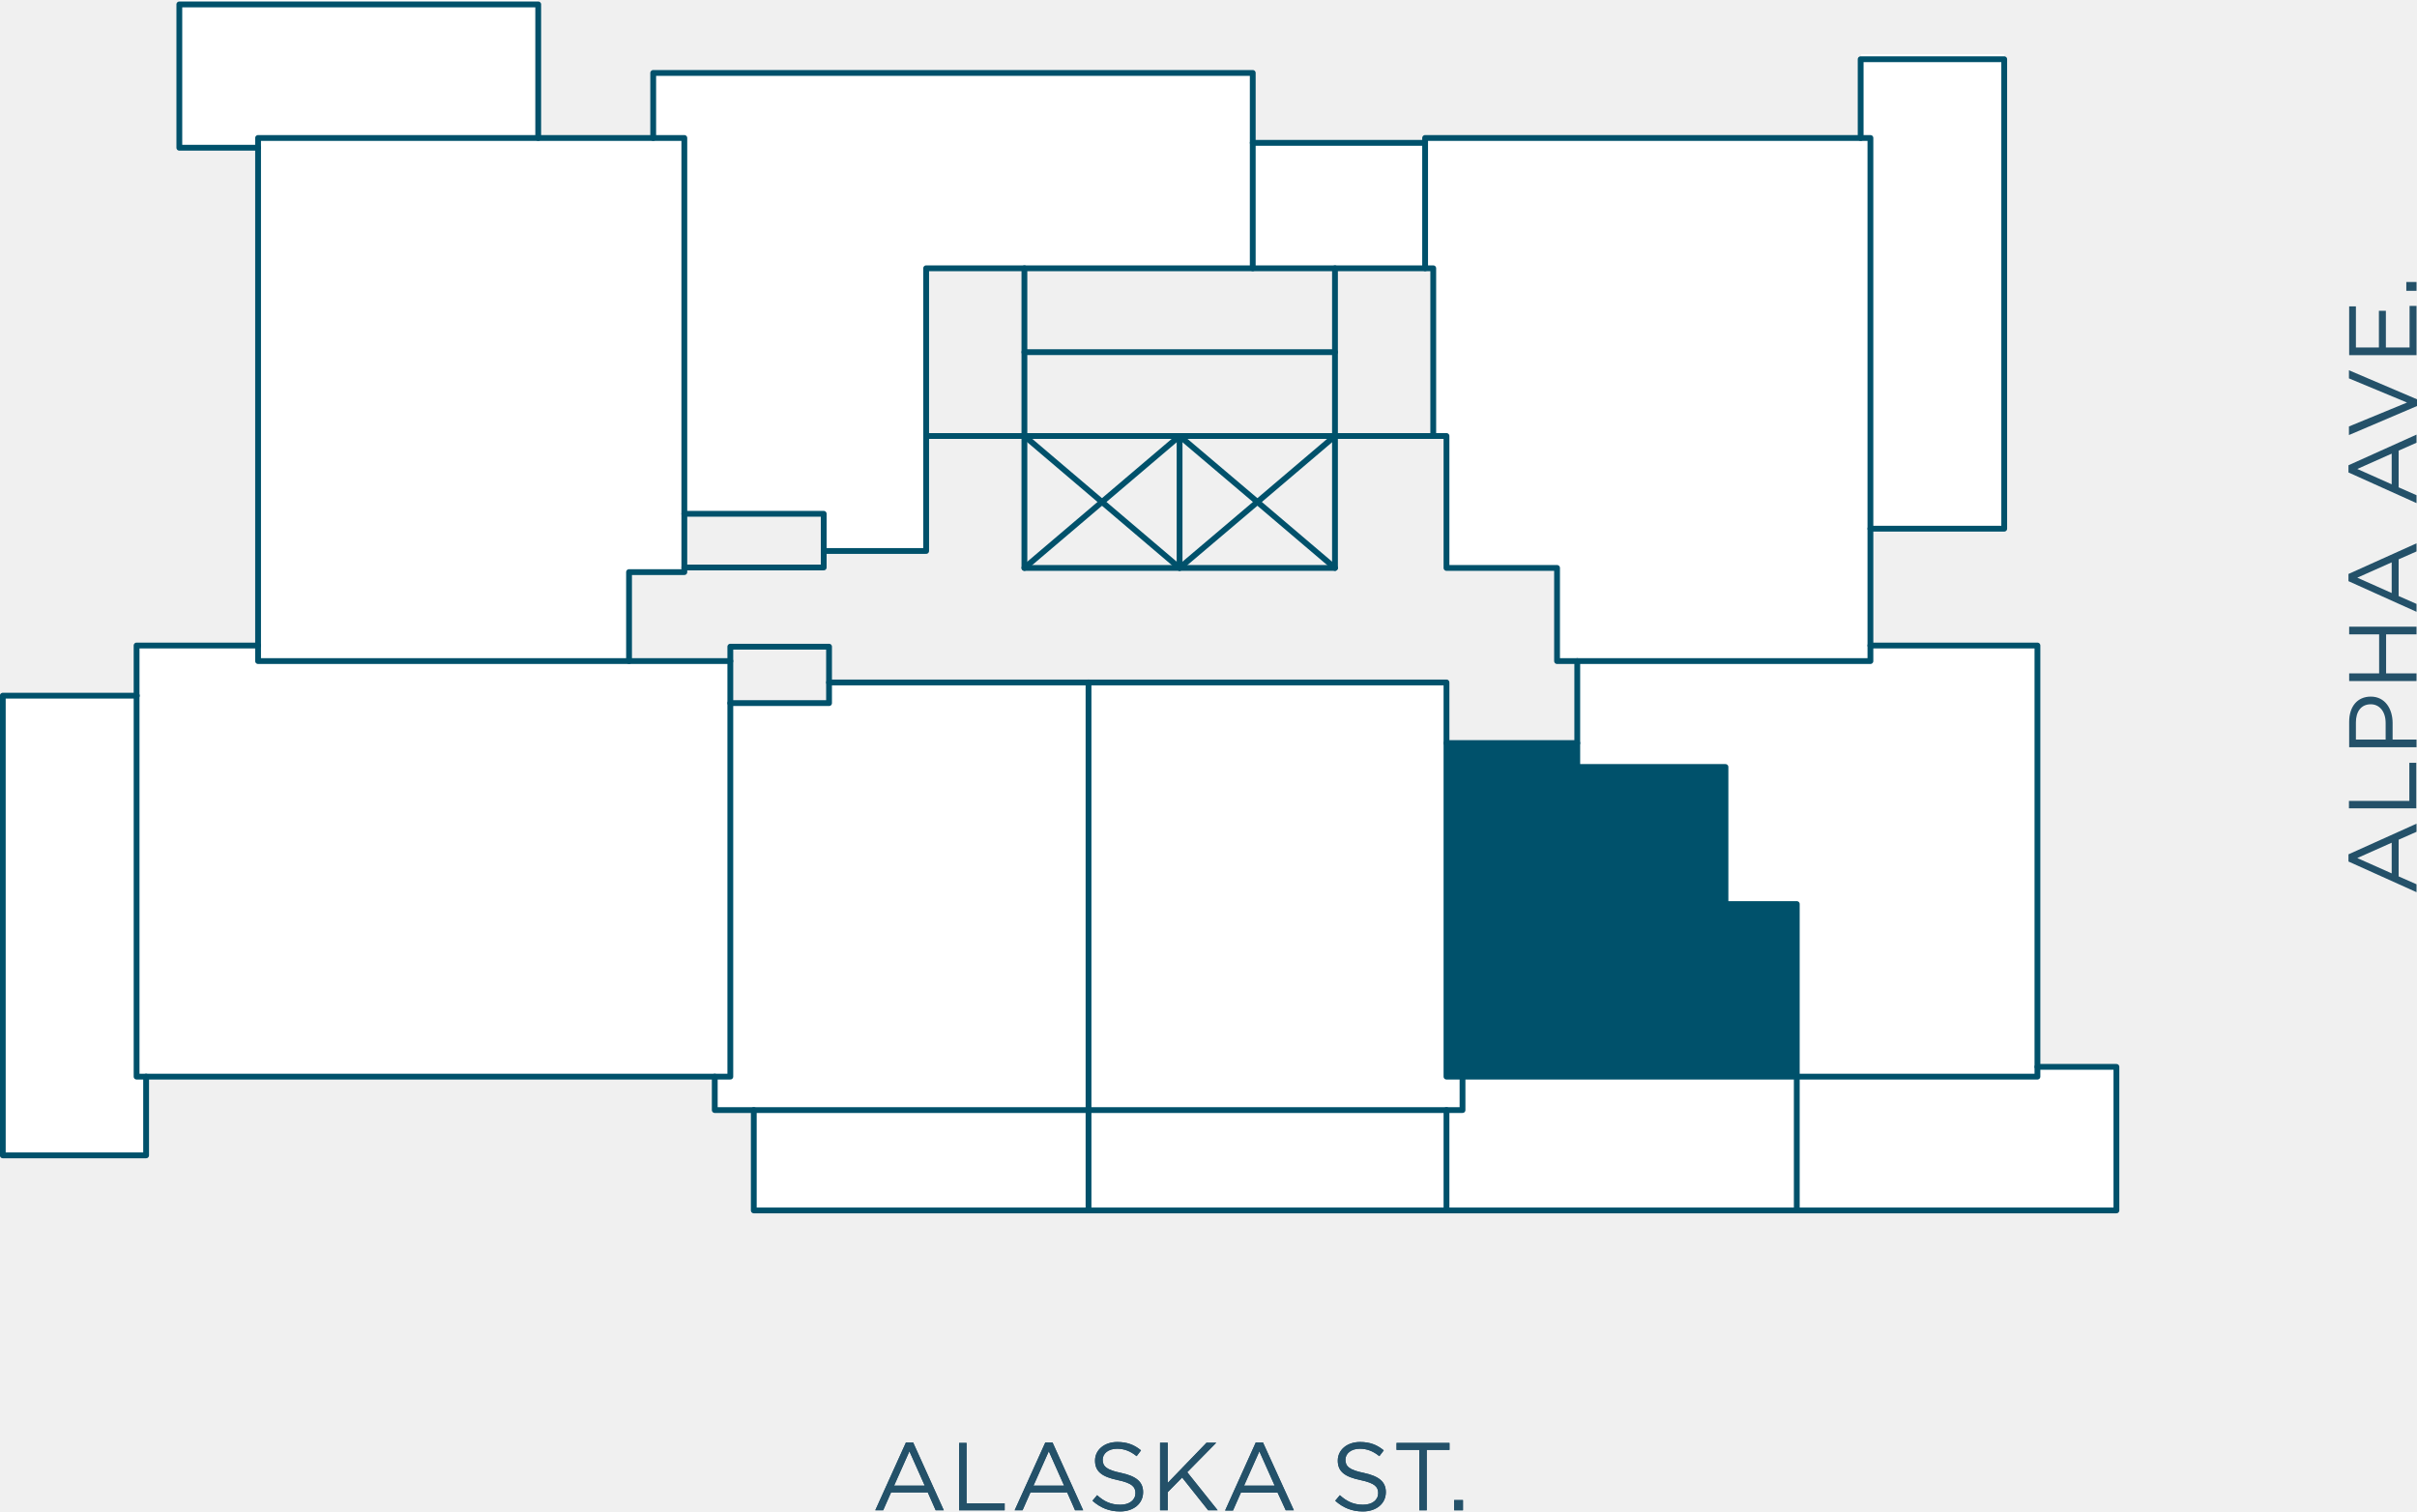
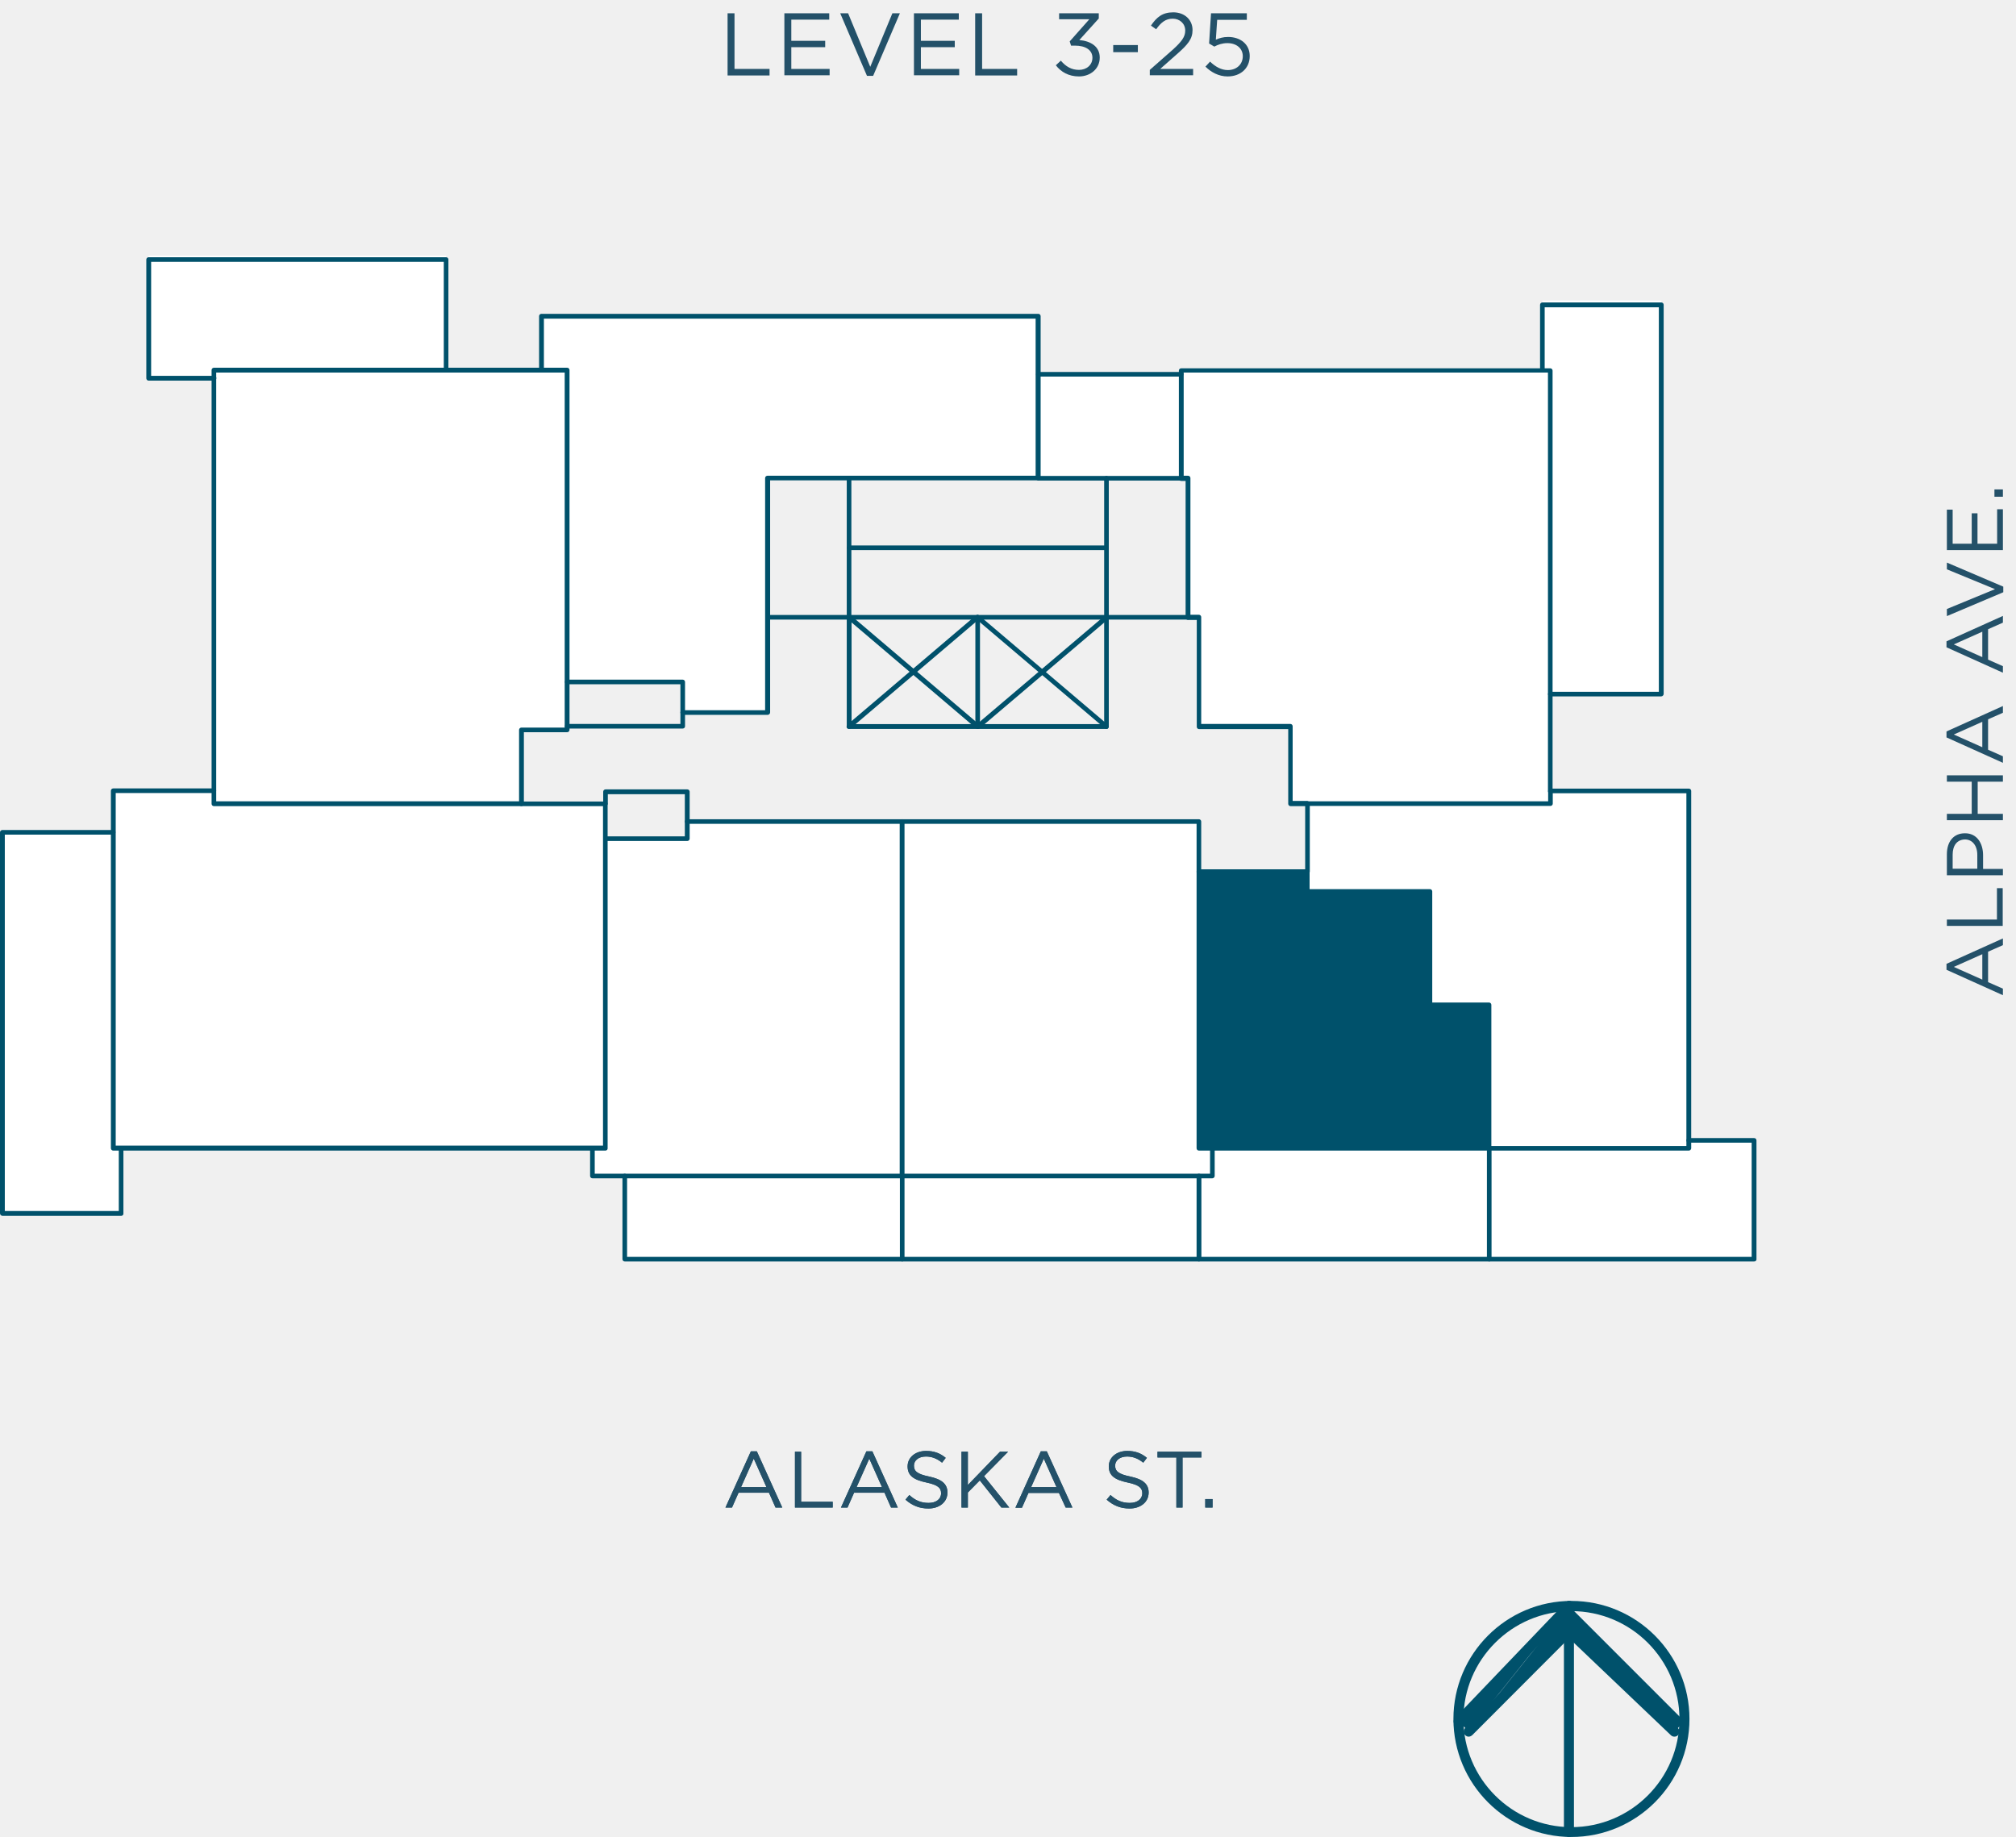
- <svg xmlns="http://www.w3.org/2000/svg" version="1.1" id="Layer_1" x="0px" y="0px" viewBox="0 0 104.05 65.06" style="enable-background:new 0 0 104.05 65.06;" xml:space="preserve">
+ <svg xmlns="http://www.w3.org/2000/svg" version="1.1" id="Layer_1" x="0px" y="0px" viewBox="0 0 104.71 95.41" style="enable-background:new 0 0 104.71 95.41;" xml:space="preserve">
  <style type="text/css">
	.st0{fill:#245169;}
	.st1{fill:#FFFFFF;}
	.st2{fill:#00516B;}
- 	.st3{fill:none;stroke:#00516B;stroke-width:0.25;stroke-linecap:round;stroke-linejoin:round;stroke-miterlimit:10;}
+ 	.st3{fill:none;stroke:#00516B;stroke-width:0;stroke-linecap:round;stroke-miterlimit:10;}
</style>
  <g>
-     <path class="st0" d="M40.63,65.02h-0.35l-0.34-0.77h-1.58l-0.34,0.77h-0.34L39,62.1h0.31L40.63,65.02z M39.15,62.48l-0.66,1.48   h1.32L39.15,62.48z" />
-     <path class="st0" d="M41.28,62.12h0.33v2.6h1.64v0.3h-1.96V62.12z" />
-     <path class="st0" d="M46.63,65.02h-0.35l-0.34-0.77h-1.58l-0.34,0.77h-0.34L45,62.1h0.31L46.63,65.02z M45.15,62.48l-0.66,1.48   h1.32L45.15,62.48z" />
-     <path class="st0" d="M48.26,63.41c0.65,0.14,0.95,0.38,0.95,0.83c0,0.5-0.42,0.83-0.99,0.83c-0.46,0-0.84-0.15-1.19-0.46l0.2-0.24   c0.3,0.27,0.59,0.41,1,0.41c0.39,0,0.65-0.2,0.65-0.5c0-0.27-0.15-0.43-0.76-0.56c-0.67-0.14-0.98-0.36-0.98-0.84   c0-0.46,0.4-0.8,0.96-0.8c0.42,0,0.73,0.12,1.02,0.36l-0.19,0.25c-0.27-0.22-0.54-0.32-0.84-0.32c-0.38,0-0.62,0.21-0.62,0.47   C47.47,63.12,47.62,63.28,48.26,63.41z" />
-     <path class="st0" d="M52.42,65.02h-0.41l-1.12-1.41l-0.62,0.63v0.78h-0.33v-2.91h0.33v1.73l1.67-1.73h0.42l-1.25,1.27L52.42,65.02z   " />
-     <path class="st0" d="M55.7,65.02h-0.35L55,64.26h-1.58l-0.34,0.77h-0.34l1.32-2.93h0.31L55.7,65.02z M54.21,62.48l-0.66,1.48h1.32   L54.21,62.48z" />
-     <path class="st0" d="M58.71,63.41c0.65,0.14,0.95,0.38,0.95,0.83c0,0.5-0.42,0.83-0.99,0.83c-0.46,0-0.84-0.15-1.19-0.46l0.2-0.24   c0.3,0.27,0.59,0.41,1,0.41c0.39,0,0.65-0.2,0.65-0.5c0-0.27-0.15-0.43-0.76-0.56c-0.67-0.14-0.98-0.36-0.98-0.84   c0-0.46,0.4-0.8,0.96-0.8c0.42,0,0.73,0.12,1.02,0.36l-0.19,0.25c-0.27-0.22-0.54-0.32-0.84-0.32c-0.38,0-0.62,0.21-0.62,0.47   C57.92,63.12,58.07,63.28,58.71,63.41z" />
-     <path class="st0" d="M61.43,65.02H61.1v-2.6h-0.98v-0.3h2.28v0.3h-0.98V65.02z" />
-     <path class="st0" d="M62.6,65.02v-0.44h0.38v0.44H62.6z" />
-   </g>
-   <rect x="7.72" class="st1" width="15.45" height="6.36" />
-   <rect x="53.93" y="6.15" class="st1" width="7.42" height="5.4" />
-   <rect x="80.11" y="2.33" class="st1" width="6.18" height="20.44" />
-   <rect x="32.46" y="45.93" class="st1" width="58.66" height="6.18" />
-   <rect x="0.12" y="29.95" class="st1" width="6.17" height="19.79" />
-   <polygon class="st1" points="31.44,30.27 31.44,46.35 30.77,46.35 6.29,46.35 5.88,46.35 5.88,29.95 5.88,27.79 11.11,27.79   11.11,28.46 27.08,28.46 31.44,28.46 " />
-   <polygon class="st1" points="46.86,29.38 46.86,47.79 32.45,47.79 30.77,47.79 30.77,46.35 31.44,46.35 31.44,30.27 35.69,30.27   35.69,29.38 " />
-   <polygon class="st1" points="62.27,47.79 46.86,47.79 46.86,29.38 62.27,29.38 62.27,31.99 62.27,46.35 62.96,46.35 62.96,47.79 " />
-   <polygon class="st2" points="67.9,33.02 74.28,33.02 74.28,38.92 77.35,38.92 77.35,46.35 62.96,46.35 62.27,46.35 62.27,31.99   67.9,31.99 " />
-   <polygon class="st1" points="87.71,45.93 87.71,46.35 77.35,46.35 77.35,38.92 74.28,38.92 74.28,33.02 67.9,33.02 67.9,31.99   67.9,28.46 80.52,28.46 80.52,27.79 87.71,27.79 " />
-   <polygon class="st1" points="80.52,27.79 80.52,28.46 67.9,28.46 67.03,28.46 67.03,24.45 62.27,24.45 62.27,18.77 61.7,18.77   61.7,11.55 61.35,11.55 61.35,6.15 61.35,5.94 80.1,5.94 80.52,5.94 80.52,22.76 " />
-   <polygon class="st1" points="28.12,3.14 53.93,3.14 53.93,6.15 53.93,11.55 44.1,11.55 39.87,11.55 39.87,18.77 39.87,23.72   35.46,23.72 35.46,22.12 29.46,22.12 29.46,5.94 28.12,5.94 " />
-   <polygon class="st1" points="29.46,24.43 29.46,24.63 27.08,24.63 27.08,28.46 11.11,28.46 11.11,27.79 11.11,6.36 11.11,5.94   23.17,5.94 28.12,5.94 29.46,5.94 29.46,22.12 " />
-   <polyline class="st3" points="46.86,47.79 62.27,47.79 62.96,47.79 62.96,46.35 " />
-   <polyline class="st3" points="62.27,31.99 62.27,29.38 46.86,29.38 " />
-   <polyline class="st3" points="44.1,24.45 47.44,21.61 50.78,18.77 54.13,21.61 57.47,24.45 " />
-   <polyline class="st3" points="44.1,18.77 47.44,21.61 50.78,24.45 54.13,21.61 57.47,18.77 " />
-   <line class="st3" x1="50.78" y1="24.45" x2="50.78" y2="18.77" />
-   <line class="st3" x1="53.93" y1="6.15" x2="61.35" y2="6.15" />
-   <polyline class="st3" points="5.89,29.95 0.12,29.95 0.12,49.74 6.29,49.74 6.29,46.35 " />
-   <polyline class="st3" points="32.45,47.79 32.45,52.11 46.86,52.11 62.27,52.11 77.35,52.11 91.11,52.11 91.11,45.93 87.71,45.93   " />
-   <polyline class="st3" points="11.11,6.36 7.72,6.36 7.72,0.19 23.17,0.19 23.17,5.94 " />
-   <polyline class="st3" points="80.1,5.94 80.1,2.55 86.28,2.55 86.28,22.76 80.52,22.76 " />
-   <line class="st3" x1="46.86" y1="47.79" x2="46.86" y2="52.11" />
-   <line class="st3" x1="62.27" y1="47.79" x2="62.27" y2="52.11" />
-   <polyline class="st3" points="44.1,18.77 44.1,15.16 44.1,11.55 " />
-   <polyline class="st3" points="57.47,18.77 57.47,15.16 57.47,11.55 " />
-   <line class="st3" x1="77.35" y1="52.11" x2="77.35" y2="46.35" />
-   <line class="st3" x1="44.1" y1="18.77" x2="39.87" y2="18.77" />
-   <line class="st3" x1="61.7" y1="18.77" x2="57.47" y2="18.77" />
-   <polyline class="st3" points="53.93,11.55 57.47,11.55 61.35,11.55 " />
-   <polygon class="st3" points="44.1,24.45 50.78,24.45 57.47,24.45 57.47,18.77 50.78,18.77 44.1,18.77 " />
-   <polyline class="st3" points="80.52,27.79 80.52,22.76 80.52,5.94 80.1,5.94 61.35,5.94 61.35,6.15 61.35,11.55 61.7,11.55   61.7,18.77 62.27,18.77 62.27,24.45 67.03,24.45 67.03,28.46 67.9,28.46 " />
-   <polyline class="st3" points="35.69,29.38 35.69,27.84 31.44,27.84 31.44,28.46 " />
-   <polyline class="st3" points="30.77,46.35 30.77,47.79 32.45,47.79 46.86,47.79 46.86,29.38 35.69,29.38 35.69,30.27 31.44,30.27   " />
-   <polyline class="st3" points="11.11,27.79 5.88,27.79 5.88,29.95 5.88,46.35 6.29,46.35 30.77,46.35 31.44,46.35 31.44,30.27   31.44,28.46 27.08,28.46 " />
-   <polyline class="st3" points="29.46,24.43 35.46,24.43 35.46,23.72 " />
-   <polyline class="st3" points="29.46,22.12 35.46,22.12 35.46,23.72 39.87,23.72 39.87,18.77 39.87,11.55 44.1,11.55 53.93,11.55   53.93,6.15 53.93,3.14 28.12,3.14 28.12,5.94 " />
-   <polygon class="st3" points="29.46,22.12 29.46,5.94 28.12,5.94 23.17,5.94 11.11,5.94 11.11,6.36 11.11,27.79 11.11,28.46   27.08,28.46 27.08,24.63 29.46,24.63 29.46,24.43 " />
-   <line class="st3" x1="44.1" y1="15.16" x2="57.47" y2="15.16" />
-   <polyline class="st3" points="67.9,31.99 67.9,28.46 80.52,28.46 80.52,27.79 87.71,27.79 87.71,45.93 87.71,46.35 77.35,46.35 " />
-   <polygon class="st3" points="62.27,31.99 67.9,31.99 67.9,33.02 74.28,33.02 74.28,38.92 77.35,38.92 77.35,46.35 62.96,46.35   62.27,46.35 " />
-   <g>
-     <path class="st0" d="M40.63,65.02h-0.35l-0.34-0.77h-1.58l-0.34,0.77h-0.34L39,62.1h0.31L40.63,65.02z M39.15,62.48l-0.66,1.48   h1.32L39.15,62.48z" />
-     <path class="st0" d="M41.28,62.12h0.33v2.6h1.64v0.3h-1.96V62.12z" />
-     <path class="st0" d="M46.63,65.02h-0.35l-0.34-0.77h-1.58l-0.34,0.77h-0.34L45,62.1h0.31L46.63,65.02z M45.15,62.48l-0.66,1.48   h1.32L45.15,62.48z" />
-     <path class="st0" d="M48.26,63.41c0.65,0.14,0.95,0.38,0.95,0.83c0,0.5-0.42,0.83-0.99,0.83c-0.46,0-0.84-0.15-1.19-0.46l0.2-0.24   c0.3,0.27,0.59,0.41,1,0.41c0.39,0,0.65-0.2,0.65-0.5c0-0.27-0.15-0.43-0.76-0.56c-0.67-0.14-0.98-0.36-0.98-0.84   c0-0.46,0.4-0.8,0.96-0.8c0.42,0,0.73,0.12,1.02,0.36l-0.19,0.25c-0.27-0.22-0.54-0.32-0.84-0.32c-0.38,0-0.62,0.21-0.62,0.47   C47.47,63.12,47.62,63.28,48.26,63.41z" />
-     <path class="st0" d="M52.42,65.02h-0.41l-1.12-1.41l-0.62,0.63v0.78h-0.33v-2.91h0.33v1.73l1.67-1.73h0.42l-1.25,1.27L52.42,65.02z   " />
-     <path class="st0" d="M55.7,65.02h-0.35L55,64.26h-1.58l-0.34,0.77h-0.34l1.32-2.93h0.31L55.7,65.02z M54.22,62.48l-0.66,1.48h1.32   L54.22,62.48z" />
-     <path class="st0" d="M58.71,63.41c0.65,0.14,0.95,0.38,0.95,0.83c0,0.5-0.42,0.83-0.99,0.83c-0.46,0-0.84-0.15-1.19-0.46l0.2-0.24   c0.3,0.27,0.59,0.41,1,0.41c0.39,0,0.65-0.2,0.65-0.5c0-0.27-0.15-0.43-0.76-0.56c-0.67-0.14-0.98-0.36-0.98-0.84   c0-0.46,0.4-0.8,0.96-0.8c0.42,0,0.73,0.12,1.02,0.36l-0.19,0.25c-0.27-0.22-0.54-0.32-0.84-0.32c-0.38,0-0.62,0.21-0.62,0.47   C57.92,63.12,58.07,63.28,58.71,63.41z" />
-     <path class="st0" d="M61.44,65.02H61.1v-2.6h-0.98v-0.3h2.28v0.3h-0.98V65.02z" />
-     <path class="st0" d="M62.6,65.02v-0.44h0.38v0.44H62.6z" />
-   </g>
-   <g>
-     <path class="st0" d="M104.03,35.46v0.35l-0.77,0.34v1.58l0.77,0.34v0.34l-2.93-1.32v-0.31L104.03,35.46z M101.48,36.94l1.48,0.66   v-1.32L101.48,36.94z" />
-     <path class="st0" d="M101.12,34.81v-0.33h2.6v-1.64h0.3v1.96H101.12z" />
-     <path class="st0" d="M103,31.13v0.71h1.03v0.33h-2.9v-1.09c0-0.66,0.35-1.09,0.93-1.09C102.68,29.99,103,30.52,103,31.13z    M101.42,31.1v0.74h1.28v-0.72c0-0.48-0.26-0.8-0.64-0.8C101.64,30.32,101.42,30.64,101.42,31.1z" />
-     <path class="st0" d="M102.72,28.99h1.31v0.33h-2.9v-0.33h1.29v-1.68h-1.29v-0.33h2.9v0.33h-1.31V28.99z" />
-     <path class="st0" d="M104.03,23.39v0.35l-0.77,0.34v1.58l0.77,0.34v0.34l-2.93-1.32v-0.31L104.03,23.39z M101.48,24.87l1.48,0.66   v-1.32L101.48,24.87z" />
-     <path class="st0" d="M104.03,18.71v0.35l-0.77,0.34v1.58l0.77,0.34v0.34l-2.93-1.32v-0.31L104.03,18.71z M101.48,20.19l1.48,0.66   v-1.32L101.48,20.19z" />
-     <path class="st0" d="M101.12,16.29v-0.35l2.93,1.25v0.29l-2.93,1.25v-0.37l2.5-1.03L101.12,16.29z" />
-     <path class="st0" d="M101.42,13.19v1.77h0.99v-1.58h0.3v1.58h1.02v-1.79h0.3v2.12h-2.9v-2.1H101.42z" />
-     <path class="st0" d="M104.03,12.52h-0.44v-0.38h0.44V12.52z" />
+     <g>
+       <path class="st0" d="M40.63,78.3h-0.35l-0.34-0.77h-1.58l-0.34,0.77h-0.34L39,75.38h0.31L40.63,78.3z M39.15,75.76l-0.66,1.48    h1.32L39.15,75.76z" />
+       <path class="st0" d="M41.28,75.4h0.33V78h1.64v0.3h-1.96V75.4z" />
+       <path class="st0" d="M46.63,78.3h-0.35l-0.34-0.77h-1.58l-0.34,0.77h-0.34L45,75.38h0.31L46.63,78.3z M45.15,75.76l-0.66,1.48    h1.32L45.15,75.76z" />
+       <path class="st0" d="M48.26,76.69c0.65,0.14,0.95,0.38,0.95,0.83c0,0.5-0.42,0.83-0.99,0.83c-0.46,0-0.84-0.15-1.19-0.46l0.2-0.24    c0.3,0.27,0.59,0.41,1,0.41c0.39,0,0.65-0.2,0.65-0.5c0-0.27-0.15-0.43-0.76-0.56c-0.67-0.14-0.98-0.36-0.98-0.84    c0-0.46,0.4-0.8,0.96-0.8c0.42,0,0.73,0.12,1.02,0.36l-0.19,0.25c-0.27-0.22-0.54-0.32-0.84-0.32c-0.38,0-0.62,0.21-0.62,0.47    C47.47,76.4,47.62,76.56,48.26,76.69z" />
+       <path class="st0" d="M52.42,78.3h-0.41l-1.12-1.41l-0.62,0.63v0.78h-0.33V75.4h0.33v1.73l1.67-1.73h0.42l-1.25,1.27L52.42,78.3z" />
+       <path class="st0" d="M55.7,78.3h-0.35L55,77.54h-1.58l-0.34,0.77h-0.34l1.32-2.93h0.31L55.7,78.3z M54.21,75.76l-0.66,1.48h1.32    L54.21,75.76z" />
+       <path class="st0" d="M58.71,76.69c0.65,0.14,0.95,0.38,0.95,0.83c0,0.5-0.42,0.83-0.99,0.83c-0.46,0-0.84-0.15-1.19-0.46l0.2-0.24    c0.3,0.27,0.59,0.41,1,0.41c0.39,0,0.65-0.2,0.65-0.5c0-0.27-0.15-0.43-0.76-0.56c-0.67-0.14-0.98-0.36-0.98-0.84    c0-0.46,0.4-0.8,0.96-0.8c0.42,0,0.73,0.12,1.02,0.36l-0.19,0.25c-0.27-0.22-0.54-0.32-0.84-0.32c-0.38,0-0.62,0.21-0.62,0.47    C57.92,76.4,58.07,76.56,58.71,76.69z" />
+       <path class="st0" d="M61.43,78.3H61.1v-2.6h-0.98v-0.3h2.28v0.3h-0.98V78.3z" />
+       <path class="st0" d="M62.6,78.3v-0.44h0.38v0.44H62.6z" />
+     </g>
+     <g>
+       <rect x="7.72" y="13.28" class="st1" width="15.45" height="6.36" />
+     </g>
+     <g>
+       <rect x="53.93" y="19.43" class="st1" width="7.42" height="5.4" />
+     </g>
+     <g>
+       <rect x="80.11" y="15.61" class="st1" width="6.18" height="20.44" />
+     </g>
+     <g>
+       <rect x="32.46" y="59.21" class="st1" width="58.66" height="6.18" />
+     </g>
+     <g>
+       <rect x="0.12" y="43.23" class="st1" width="6.17" height="19.79" />
+     </g>
+     <g>
+       <polygon class="st1" points="31.44,43.55 31.44,59.63 30.77,59.63 6.29,59.63 5.88,59.63 5.88,43.23 5.88,41.07 11.11,41.07     11.11,41.74 27.08,41.74 31.44,41.74   " />
+     </g>
+     <g>
+       <polygon class="st1" points="46.86,42.66 46.86,61.07 32.45,61.07 30.77,61.07 30.77,59.63 31.44,59.63 31.44,43.55 35.69,43.55     35.69,42.66   " />
+     </g>
+     <g>
+       <polygon class="st1" points="62.27,61.07 46.86,61.07 46.86,42.66 62.27,42.66 62.27,45.27 62.27,59.63 62.96,59.63 62.96,61.07       " />
+     </g>
+     <g>
+       <polygon class="st2" points="67.9,46.3 74.28,46.3 74.28,52.2 77.35,52.2 77.35,59.63 62.96,59.63 62.27,59.63 62.27,45.27     67.9,45.27   " />
+     </g>
+     <g>
+       <polygon class="st1" points="87.71,59.21 87.71,59.63 77.35,59.63 77.35,52.2 74.28,52.2 74.28,46.3 67.9,46.3 67.9,45.27     67.9,41.74 80.52,41.74 80.52,41.07 87.71,41.07   " />
+     </g>
+     <g>
+       <polygon class="st1" points="80.52,41.07 80.52,41.74 67.9,41.74 67.03,41.74 67.03,37.73 62.27,37.73 62.27,32.05 61.7,32.05     61.7,24.83 61.35,24.83 61.35,19.43 61.35,19.22 80.1,19.22 80.52,19.22 80.52,36.04   " />
+     </g>
+     <g>
+       <polygon class="st1" points="28.12,16.42 53.93,16.42 53.93,19.43 53.93,24.83 44.1,24.83 39.87,24.83 39.87,32.05 39.87,37     35.46,37 35.46,35.4 29.46,35.4 29.46,19.22 28.12,19.22   " />
+     </g>
+     <g>
+       <polygon class="st1" points="29.46,37.71 29.46,37.91 27.08,37.91 27.08,41.74 11.11,41.74 11.11,41.07 11.11,19.64 11.11,19.22     23.17,19.22 28.12,19.22 29.46,19.22 29.46,35.4   " />
+     </g>
+     <g>
+       <path class="st2" d="M62.97,61.2h-16.1c-0.07,0-0.12-0.06-0.12-0.12s0.06-0.12,0.12-0.12h15.98v-1.32c0-0.07,0.06-0.12,0.12-0.12    s0.12,0.06,0.12,0.12v1.44C63.09,61.14,63.03,61.2,62.97,61.2z" />
+     </g>
+     <g>
+       <path class="st2" d="M62.27,45.4c-0.07,0-0.12-0.06-0.12-0.12v-2.49H46.86c-0.07,0-0.12-0.06-0.12-0.12s0.06-0.12,0.12-0.12h15.41    c0.07,0,0.12,0.06,0.12,0.12v2.61C62.4,45.34,62.34,45.4,62.27,45.4z" />
+     </g>
+     <g>
+       <path class="st2" d="M57.47,37.86c-0.03,0-0.06-0.01-0.08-0.03l-6.61-5.61l-6.6,5.61c-0.05,0.04-0.13,0.04-0.18-0.01    c-0.04-0.05-0.04-0.13,0.01-0.18l6.68-5.68c0.05-0.04,0.12-0.04,0.16,0l6.69,5.68c0.05,0.04,0.06,0.12,0.01,0.18    C57.55,37.84,57.51,37.86,57.47,37.86z" />
+     </g>
+     <g>
+       <path class="st2" d="M50.78,37.86c-0.03,0-0.06-0.01-0.08-0.03l-6.68-5.68c-0.05-0.04-0.06-0.12-0.01-0.18    c0.05-0.05,0.12-0.06,0.18-0.01l6.6,5.61l6.61-5.61c0.05-0.04,0.13-0.04,0.18,0.01s0.04,0.13-0.01,0.18l-6.69,5.68    C50.84,37.85,50.81,37.86,50.78,37.86z" />
+     </g>
+     <g>
+       <path class="st2" d="M50.78,37.86c-0.07,0-0.12-0.06-0.12-0.12v-5.68c0-0.07,0.06-0.12,0.12-0.12s0.12,0.06,0.12,0.12v5.68    C50.91,37.8,50.85,37.86,50.78,37.86z" />
+     </g>
+     <g>
+       <path class="st2" d="M61.35,19.56h-7.42c-0.07,0-0.12-0.06-0.12-0.12s0.06-0.12,0.12-0.12h7.42c0.07,0,0.12,0.06,0.12,0.12    S61.42,19.56,61.35,19.56z" />
+     </g>
+     <g>
+       <path class="st2" d="M6.3,63.15H0.13C0.06,63.15,0,63.09,0,63.02V43.23c0-0.07,0.06-0.12,0.12-0.12h5.76    c0.07,0,0.12,0.06,0.12,0.12s-0.06,0.12-0.12,0.12H0.25V62.9h5.92v-3.26c0-0.07,0.06-0.12,0.12-0.12s0.12,0.06,0.12,0.12v3.39    C6.42,63.09,6.36,63.15,6.3,63.15z" />
+     </g>
+     <g>
+       <path class="st2" d="M91.11,65.52H32.45c-0.07,0-0.12-0.06-0.12-0.12v-4.32c0-0.07,0.06-0.12,0.12-0.12s0.12,0.06,0.12,0.12v4.2    h58.41v-5.93h-3.27c-0.07,0-0.12-0.06-0.12-0.12s0.06-0.12,0.12-0.12h3.4c0.07,0,0.12,0.06,0.12,0.12v6.18    C91.24,65.46,91.18,65.52,91.11,65.52z" />
+     </g>
+     <g>
+       <path class="st2" d="M11.11,19.77H7.72c-0.07,0-0.12-0.06-0.12-0.12v-6.17c0-0.07,0.06-0.12,0.12-0.12h15.45    c0.07,0,0.12,0.06,0.12,0.12v5.75c0,0.07-0.06,0.12-0.12,0.12s-0.12-0.06-0.12-0.12V13.6H7.85v5.92h3.27    c0.07,0,0.12,0.06,0.12,0.12S11.18,19.77,11.11,19.77z" />
+     </g>
+     <g>
+       <path class="st2" d="M86.28,36.17h-5.76c-0.07,0-0.12-0.06-0.12-0.12s0.06-0.12,0.12-0.12h5.64V15.96h-5.93v3.26    c0,0.07-0.06,0.12-0.12,0.12s-0.12-0.06-0.12-0.12v-3.39c0-0.07,0.06-0.12,0.12-0.12h6.18c0.07,0,0.12,0.06,0.12,0.12v20.21    C86.41,36.11,86.35,36.17,86.28,36.17z" />
+     </g>
+     <g>
+       <path class="st2" d="M46.86,65.52c-0.07,0-0.12-0.06-0.12-0.12v-4.32c0-0.07,0.06-0.12,0.12-0.12s0.12,0.06,0.12,0.12v4.32    C46.99,65.46,46.93,65.52,46.86,65.52z" />
+     </g>
+     <g>
+       <path class="st2" d="M62.27,65.52c-0.07,0-0.12-0.06-0.12-0.12v-4.32c0-0.07,0.06-0.12,0.12-0.12S62.4,61,62.4,61.07v4.32    C62.4,65.46,62.34,65.52,62.27,65.52z" />
+     </g>
+     <g>
+       <path class="st2" d="M44.1,32.18c-0.07,0-0.12-0.06-0.12-0.12v-7.22c0-0.07,0.06-0.12,0.12-0.12s0.12,0.06,0.12,0.12v7.22    C44.23,32.12,44.17,32.18,44.1,32.18z" />
+     </g>
+     <g>
+       <path class="st2" d="M57.47,32.18c-0.07,0-0.12-0.06-0.12-0.12v-7.22c0-0.07,0.06-0.12,0.12-0.12s0.12,0.06,0.12,0.12v7.22    C57.6,32.12,57.54,32.18,57.47,32.18z" />
+     </g>
+     <g>
+       <path class="st2" d="M77.35,65.52c-0.07,0-0.12-0.06-0.12-0.12v-5.76c0-0.07,0.06-0.12,0.12-0.12s0.12,0.06,0.12,0.12v5.76    C77.48,65.46,77.42,65.52,77.35,65.52z" />
+     </g>
+     <g>
+       <path class="st2" d="M44.1,32.18h-4.23c-0.07,0-0.12-0.06-0.12-0.12s0.06-0.12,0.12-0.12h4.23c0.07,0,0.12,0.06,0.12,0.12    S44.17,32.18,44.1,32.18z" />
+     </g>
+     <g>
+       <path class="st2" d="M61.7,32.18h-4.23c-0.07,0-0.12-0.06-0.12-0.12s0.06-0.12,0.12-0.12h4.23c0.07,0,0.12,0.06,0.12,0.12    S61.77,32.18,61.7,32.18z" />
+     </g>
+     <g>
+       <path class="st2" d="M61.35,24.96h-7.42c-0.07,0-0.12-0.06-0.12-0.12s0.06-0.12,0.12-0.12h7.42c0.07,0,0.12,0.06,0.12,0.12    S61.42,24.96,61.35,24.96z" />
+     </g>
+     <g>
+       <path class="st2" d="M57.47,37.86H44.1c-0.07,0-0.12-0.06-0.12-0.12v-5.68c0-0.07,0.06-0.12,0.12-0.12h13.37    c0.07,0,0.12,0.06,0.12,0.12v5.68C57.6,37.8,57.54,37.86,57.47,37.86z M44.23,37.61h13.12v-5.43H44.23V37.61z" />
+     </g>
+     <g>
+       <path class="st2" d="M67.9,41.87h-0.87c-0.07,0-0.12-0.06-0.12-0.12v-3.88h-4.63c-0.07,0-0.12-0.06-0.12-0.12v-5.55H61.7    c-0.07,0-0.12-0.06-0.12-0.12v-7.1h-0.23c-0.07,0-0.12-0.06-0.12-0.12v-5.61c0-0.07,0.06-0.12,0.12-0.12h19.17    c0.07,0,0.12,0.06,0.12,0.12v21.85c0,0.07-0.06,0.12-0.12,0.12s-0.12-0.06-0.12-0.12V19.35H61.48v5.36h0.23    c0.07,0,0.12,0.06,0.12,0.12v7.1h0.44c0.07,0,0.12,0.06,0.12,0.12v5.55h4.63c0.07,0,0.12,0.06,0.12,0.12v3.88h0.75    c0.07,0,0.12,0.06,0.12,0.12S67.97,41.87,67.9,41.87z" />
+     </g>
+     <g>
+       <path class="st2" d="M35.69,42.79c-0.07,0-0.12-0.06-0.12-0.12v-1.42h-4v0.49c0,0.07-0.06,0.12-0.12,0.12s-0.12-0.06-0.12-0.12    v-0.62c0-0.07,0.06-0.12,0.12-0.12h4.25c0.07,0,0.12,0.06,0.12,0.12v1.54C35.82,42.73,35.76,42.79,35.69,42.79z" />
+     </g>
+     <g>
+       <path class="st2" d="M46.86,61.2H30.77c-0.07,0-0.12-0.06-0.12-0.12v-1.44c0-0.07,0.06-0.12,0.12-0.12s0.12,0.06,0.12,0.12v1.32    h15.84V42.79H35.82v0.77c0,0.07-0.06,0.12-0.12,0.12h-4.25c-0.07,0-0.12-0.06-0.12-0.12s0.06-0.12,0.12-0.12h4.12v-0.77    c0-0.07,0.06-0.12,0.12-0.12h11.17c0.07,0,0.12,0.06,0.12,0.12v18.41C46.99,61.14,46.93,61.2,46.86,61.2z" />
+     </g>
+     <g>
+       <path class="st2" d="M31.45,59.76H5.88c-0.07,0-0.12-0.06-0.12-0.12V41.07c0-0.07,0.06-0.12,0.12-0.12h5.23    c0.07,0,0.12,0.06,0.12,0.12s-0.06,0.12-0.12,0.12h-5.1v18.31h25.31V41.87h-4.24c-0.07,0-0.12-0.06-0.12-0.12s0.06-0.12,0.12-0.12    h4.36c0.07,0,0.12,0.06,0.12,0.12v17.89C31.57,59.7,31.51,59.76,31.45,59.76z" />
+     </g>
+     <g>
+       <path class="st2" d="M35.46,37.84h-6c-0.07,0-0.12-0.06-0.12-0.12s0.06-0.12,0.12-0.12h5.88V37c0-0.07,0.06-0.12,0.12-0.12    s0.12,0.06,0.12,0.12v0.71C35.59,37.78,35.53,37.84,35.46,37.84z" />
+     </g>
+     <g>
+       <path class="st2" d="M39.87,37.13h-4.41c-0.07,0-0.12-0.06-0.12-0.12v-1.47h-5.88c-0.07,0-0.12-0.06-0.12-0.12    s0.06-0.12,0.12-0.12h6c0.07,0,0.12,0.06,0.12,0.12v1.47h4.16V24.83c0-0.07,0.06-0.12,0.12-0.12h13.93v-8.16H28.25v2.67    c0,0.07-0.06,0.12-0.12,0.12S28,19.29,28,19.22v-2.8c0-0.07,0.06-0.12,0.12-0.12h25.81c0.07,0,0.12,0.06,0.12,0.12v8.41    c0,0.07-0.06,0.12-0.12,0.12H40V37C40,37.07,39.94,37.13,39.87,37.13z" />
+     </g>
+     <g>
+       <path class="st2" d="M27.08,41.87H11.11c-0.07,0-0.12-0.06-0.12-0.12V19.22c0-0.07,0.06-0.12,0.12-0.12h18.35    c0.07,0,0.12,0.06,0.12,0.12v18.69c0,0.07-0.06,0.12-0.12,0.12h-2.25v3.71C27.21,41.81,27.15,41.87,27.08,41.87z M11.24,41.62    h15.72v-3.71c0-0.07,0.06-0.12,0.12-0.12h2.25V19.35h-18.1V41.62z" />
+     </g>
+     <g>
+       <path class="st2" d="M57.47,28.57H44.1c-0.07,0-0.12-0.06-0.12-0.12s0.06-0.12,0.12-0.12h13.37c0.07,0,0.12,0.06,0.12,0.12    S57.54,28.57,57.47,28.57z" />
+     </g>
+     <g>
+       <path class="st2" d="M87.72,59.76H77.36c-0.07,0-0.12-0.06-0.12-0.12s0.06-0.12,0.12-0.12h10.23V41.2h-6.94v0.54    c0,0.07-0.06,0.12-0.12,0.12h-12.5v3.41c0,0.07-0.06,0.12-0.12,0.12s-0.12-0.06-0.12-0.12v-3.53c0-0.07,0.06-0.12,0.12-0.12h12.5    v-0.54c0-0.07,0.06-0.12,0.12-0.12h7.19c0.07,0,0.12,0.06,0.12,0.12v18.56C87.84,59.7,87.78,59.76,87.72,59.76z" />
+     </g>
+     <g>
+       <path class="st2" d="M77.35,59.76H62.27c-0.07,0-0.12-0.06-0.12-0.12V45.27c0-0.07,0.06-0.12,0.12-0.12h5.63    c0.07,0,0.12,0.06,0.12,0.12v0.91h6.25c0.07,0,0.12,0.06,0.12,0.12v5.77h2.95c0.07,0,0.12,0.06,0.12,0.12v7.43    C77.48,59.7,77.42,59.76,77.35,59.76z M62.4,59.51h14.83v-7.18h-2.95c-0.07,0-0.12-0.06-0.12-0.12v-5.77H67.9    c-0.07,0-0.12-0.06-0.12-0.12V45.4H62.4V59.51z" />
+     </g>
+     <g>
+       <path class="st2" d="M81.49,95.41c-0.14,0-0.26-0.12-0.26-0.26V83.42c0-0.14,0.12-0.26,0.26-0.26s0.26,0.12,0.26,0.26v11.73    C81.75,95.29,81.64,95.41,81.49,95.41z" />
+     </g>
+     <g>
+       <path class="st2" d="M86.97,90.2c-0.06,0-0.13-0.02-0.18-0.07l-5.48-5.22c-0.1-0.1-0.11-0.26-0.01-0.37s0.26-0.11,0.37-0.01    l5.48,5.22c0.1,0.1,0.11,0.26,0.01,0.37C87.11,90.17,87.04,90.2,86.97,90.2z" />
+     </g>
+     <g>
+       <path class="st2" d="M81.49,83.41l5.48,6.52l-5.48-5.21V83.41z M87.49,89.41l-6-6l5.48,6.52L87.49,89.41z" />
+     </g>
+     <g>
+       <path class="st3" d="M81.49,83.41l5.48,6.52l-5.48-5.21V83.41z M87.49,89.41l-6-6l5.48,6.52L87.49,89.41z" />
+     </g>
+     <g>
+       <g>
+         <path class="st2" d="M81.62,95.41c-3.38,0-6.13-2.75-6.13-6.13s2.75-6.13,6.13-6.13s6.13,2.75,6.13,6.13S85,95.41,81.62,95.41z      M81.62,83.68c-3.09,0-5.61,2.52-5.61,5.61s2.51,5.61,5.61,5.61s5.61-2.52,5.61-5.61S84.72,83.68,81.62,83.68z" />
+       </g>
+       <g>
+         <path class="st2" d="M75.76,89.67c-0.06,0-0.13-0.02-0.18-0.07c-0.1-0.1-0.11-0.26-0.01-0.37l5.74-6     c0.1-0.11,0.27-0.11,0.37-0.01c0.1,0.1,0.11,0.26,0.01,0.37l-5.74,6C75.89,89.65,75.83,89.67,75.76,89.67z" />
+       </g>
+       <g>
+         <path class="st2" d="M76.28,90.2c-0.07,0-0.13-0.03-0.18-0.08c-0.1-0.1-0.1-0.27,0-0.37l5.21-5.22c0.1-0.1,0.27-0.1,0.37,0     c0.1,0.1,0.1,0.27,0,0.37l-5.21,5.22C76.41,90.17,76.35,90.2,76.28,90.2z" />
+       </g>
+       <g>
+         <path class="st2" d="M81.49,83.41l-5.21,6.52l5.21-5.21V83.41z M75.76,89.41l5.74-6l-5.21,6.52L75.76,89.41z" />
+       </g>
+       <g>
+         <path class="st3" d="M81.49,83.41l-5.21,6.52l5.21-5.21V83.41z M75.76,89.41l5.74-6l-5.21,6.52L75.76,89.41z" />
+       </g>
+     </g>
+     <g>
+       <path class="st0" d="M37.79,0.69h0.36v2.89h1.82v0.34h-2.18V0.69z" />
+       <path class="st0" d="M43.07,1.02H41.1v1.1h1.76v0.33H41.1v1.13h1.99v0.33h-2.35V0.69h2.33V1.02z" />
+       <path class="st0" d="M46.35,0.69h0.39l-1.39,3.25h-0.32l-1.39-3.25h0.41l1.15,2.78L46.35,0.69z" />
+       <path class="st0" d="M49.8,1.02h-1.97v1.1h1.76v0.33h-1.76v1.13h1.99v0.33h-2.35V0.69h2.33V1.02z" />
+       <path class="st0" d="M50.65,0.69h0.36v2.89h1.82v0.34h-2.18V0.69z" />
+       <path class="st0" d="M55.01,1.02V0.69h2.06v0.27l-1.01,1.12c0.57,0.05,1.06,0.32,1.06,0.91c0,0.58-0.48,0.98-1.08,0.98    c-0.54,0-0.94-0.24-1.2-0.58l0.26-0.24c0.25,0.3,0.55,0.48,0.94,0.48c0.39,0,0.7-0.25,0.7-0.63c0-0.41-0.37-0.63-0.9-0.63h-0.21    l-0.07-0.22l1.02-1.15H55.01z" />
+       <path class="st0" d="M57.82,2.72V2.34h1.28v0.37H57.82z" />
+       <path class="st0" d="M60.05,1.52l-0.27-0.19c0.29-0.43,0.59-0.69,1.16-0.69c0.59,0,1,0.39,1,0.92c0,0.47-0.25,0.76-0.82,1.26    l-0.86,0.76h1.71v0.33h-2.25V3.63l1.17-1.03c0.49-0.44,0.67-0.69,0.67-1.01c0-0.38-0.3-0.62-0.65-0.62    C60.54,0.97,60.3,1.17,60.05,1.52z" />
+       <path class="st0" d="M62.9,0.69h1.86v0.34h-1.54l-0.07,1.03c0.19-0.08,0.37-0.14,0.64-0.14c0.63,0,1.12,0.37,1.12,0.99    c0,0.64-0.48,1.06-1.15,1.06c-0.46,0-0.86-0.22-1.15-0.51l0.24-0.26c0.28,0.27,0.59,0.44,0.92,0.44c0.46,0,0.78-0.3,0.78-0.72    c0-0.41-0.33-0.68-0.8-0.68c-0.27,0-0.49,0.08-0.68,0.18L62.8,2.26L62.9,0.69z" />
+     </g>
+     <g>
+       <path class="st0" d="M40.63,78.3h-0.35l-0.34-0.77h-1.58l-0.34,0.77h-0.34L39,75.38h0.31L40.63,78.3z M39.15,75.76l-0.66,1.48    h1.32L39.15,75.76z" />
+       <path class="st0" d="M41.28,75.4h0.33V78h1.64v0.3h-1.96V75.4z" />
+       <path class="st0" d="M46.63,78.3h-0.35l-0.34-0.77h-1.58l-0.34,0.77h-0.34L45,75.38h0.31L46.63,78.3z M45.15,75.76l-0.66,1.48    h1.32L45.15,75.76z" />
+       <path class="st0" d="M48.26,76.69c0.65,0.14,0.95,0.38,0.95,0.83c0,0.5-0.42,0.83-0.99,0.83c-0.46,0-0.84-0.15-1.19-0.46l0.2-0.24    c0.3,0.27,0.59,0.41,1,0.41c0.39,0,0.65-0.2,0.65-0.5c0-0.27-0.15-0.43-0.76-0.56c-0.67-0.14-0.98-0.36-0.98-0.84    c0-0.46,0.4-0.8,0.96-0.8c0.42,0,0.73,0.12,1.02,0.36l-0.19,0.25c-0.27-0.22-0.54-0.32-0.84-0.32c-0.38,0-0.62,0.21-0.62,0.47    C47.47,76.4,47.62,76.56,48.26,76.69z" />
+       <path class="st0" d="M52.42,78.3h-0.41l-1.12-1.41l-0.62,0.63v0.78h-0.33V75.4h0.33v1.73l1.67-1.73h0.42l-1.25,1.27L52.42,78.3z" />
+       <path class="st0" d="M55.7,78.3h-0.35L55,77.54h-1.58l-0.34,0.77h-0.34l1.32-2.93h0.31L55.7,78.3z M54.22,75.76l-0.66,1.48h1.32    L54.22,75.76z" />
+       <path class="st0" d="M58.71,76.69c0.65,0.14,0.95,0.38,0.95,0.83c0,0.5-0.42,0.83-0.99,0.83c-0.46,0-0.84-0.15-1.19-0.46l0.2-0.24    c0.3,0.27,0.59,0.41,1,0.41c0.39,0,0.65-0.2,0.65-0.5c0-0.27-0.15-0.43-0.76-0.56c-0.67-0.14-0.98-0.36-0.98-0.84    c0-0.46,0.4-0.8,0.96-0.8c0.42,0,0.73,0.12,1.02,0.36l-0.19,0.25c-0.27-0.22-0.54-0.32-0.84-0.32c-0.38,0-0.62,0.21-0.62,0.47    C57.92,76.4,58.07,76.56,58.71,76.69z" />
+       <path class="st0" d="M61.44,78.3H61.1v-2.6h-0.98v-0.3h2.28v0.3h-0.98V78.3z" />
+       <path class="st0" d="M62.6,78.3v-0.44h0.38v0.44H62.6z" />
+     </g>
+     <g>
+       <path class="st0" d="M104.03,48.74v0.35l-0.77,0.34v1.58l0.77,0.34v0.34l-2.93-1.32v-0.31L104.03,48.74z M101.48,50.22l1.48,0.66    v-1.32L101.48,50.22z" />
+       <path class="st0" d="M101.12,48.09v-0.33h2.6v-1.63h0.3v1.96H101.12z" />
+       <path class="st0" d="M103,44.42v0.71h1.03v0.33h-2.91v-1.09c0-0.66,0.35-1.09,0.93-1.09C102.68,43.27,103,43.8,103,44.42z     M101.42,44.39v0.73h1.28V44.4c0-0.48-0.26-0.8-0.64-0.8C101.64,43.61,101.42,43.92,101.42,44.39z" />
+       <path class="st0" d="M102.72,42.27h1.31v0.33h-2.91v-0.33h1.29V40.6h-1.29v-0.33h2.91v0.33h-1.31V42.27z" />
+       <path class="st0" d="M104.03,36.67v0.35l-0.77,0.34v1.58l0.77,0.34v0.34l-2.93-1.32v-0.31L104.03,36.67z M101.48,38.15l1.48,0.66    v-1.32L101.48,38.15z" />
+       <path class="st0" d="M104.03,31.99v0.35l-0.77,0.34v1.58l0.77,0.34v0.34l-2.93-1.32v-0.31L104.03,31.99z M101.48,33.47l1.48,0.66    v-1.32L101.48,33.47z" />
+       <path class="st0" d="M101.12,29.57v-0.35l2.93,1.25v0.29L101.12,32v-0.37l2.5-1.03L101.12,29.57z" />
+       <path class="st0" d="M101.42,26.47v1.77h0.99v-1.58h0.3v1.58h1.02v-1.79h0.3v2.12h-2.91v-2.1H101.42z" />
+       <path class="st0" d="M104.03,25.8h-0.44v-0.38h0.44V25.8z" />
+     </g>
  </g>
</svg>
